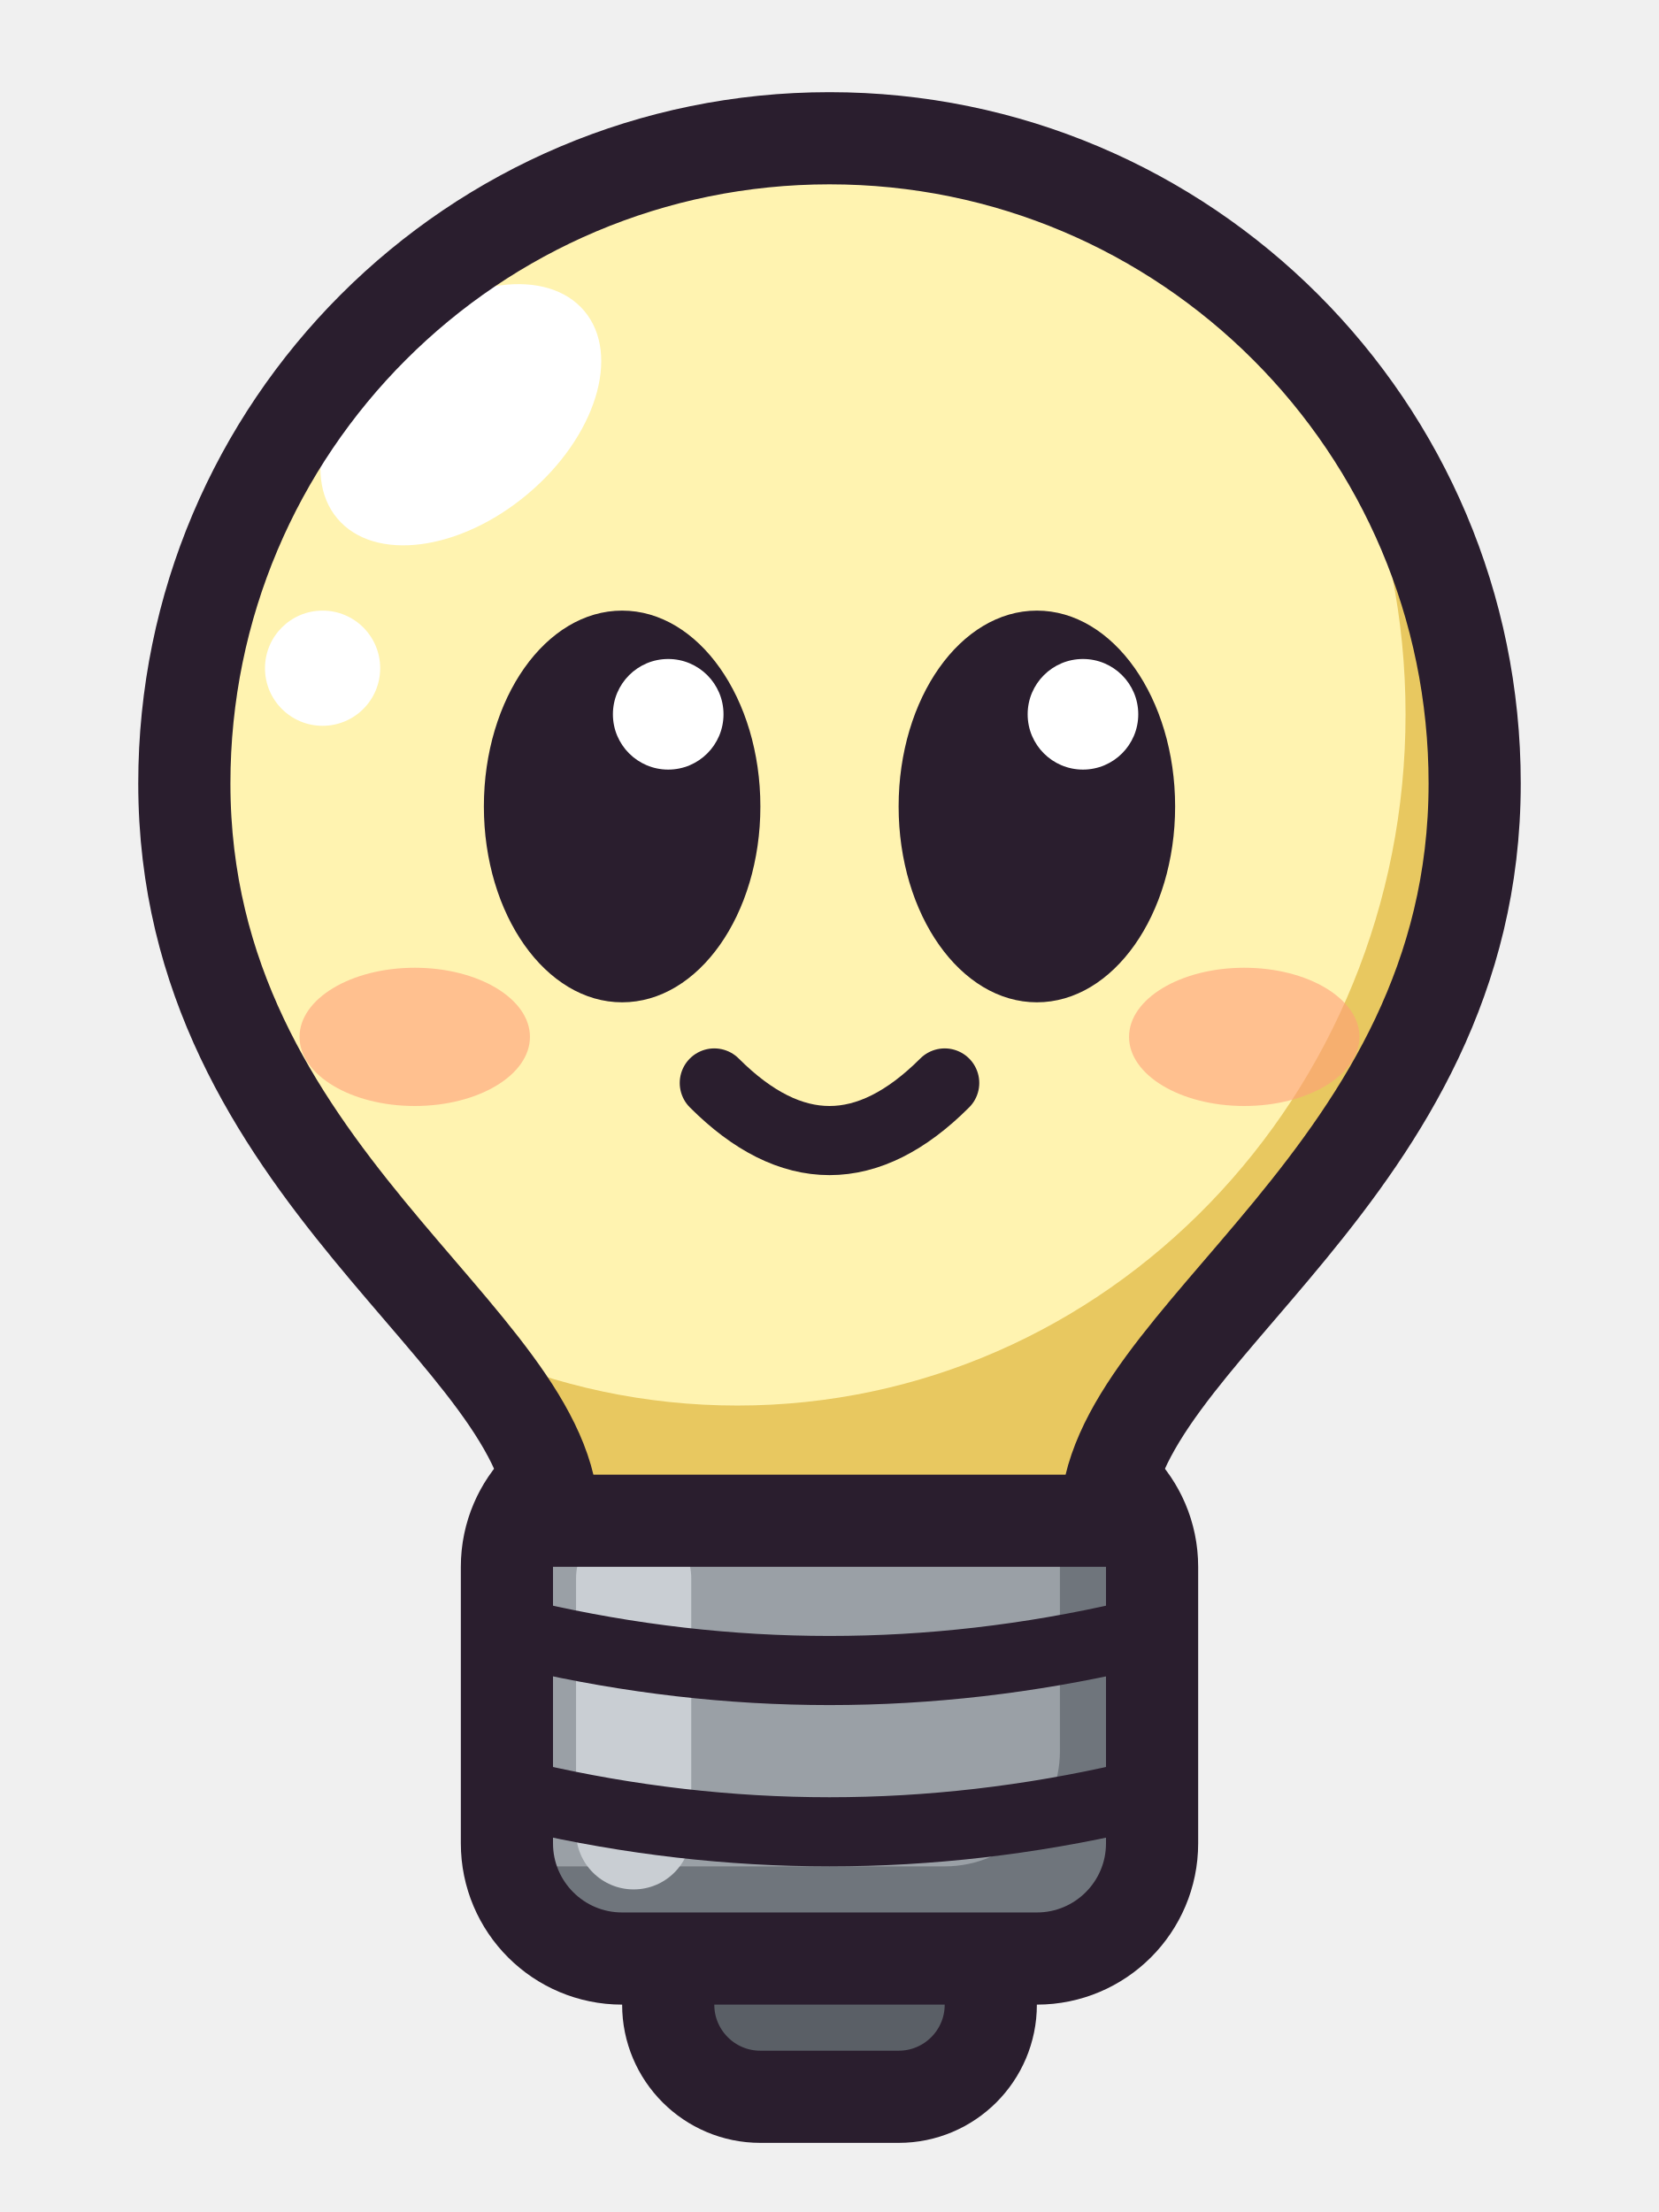
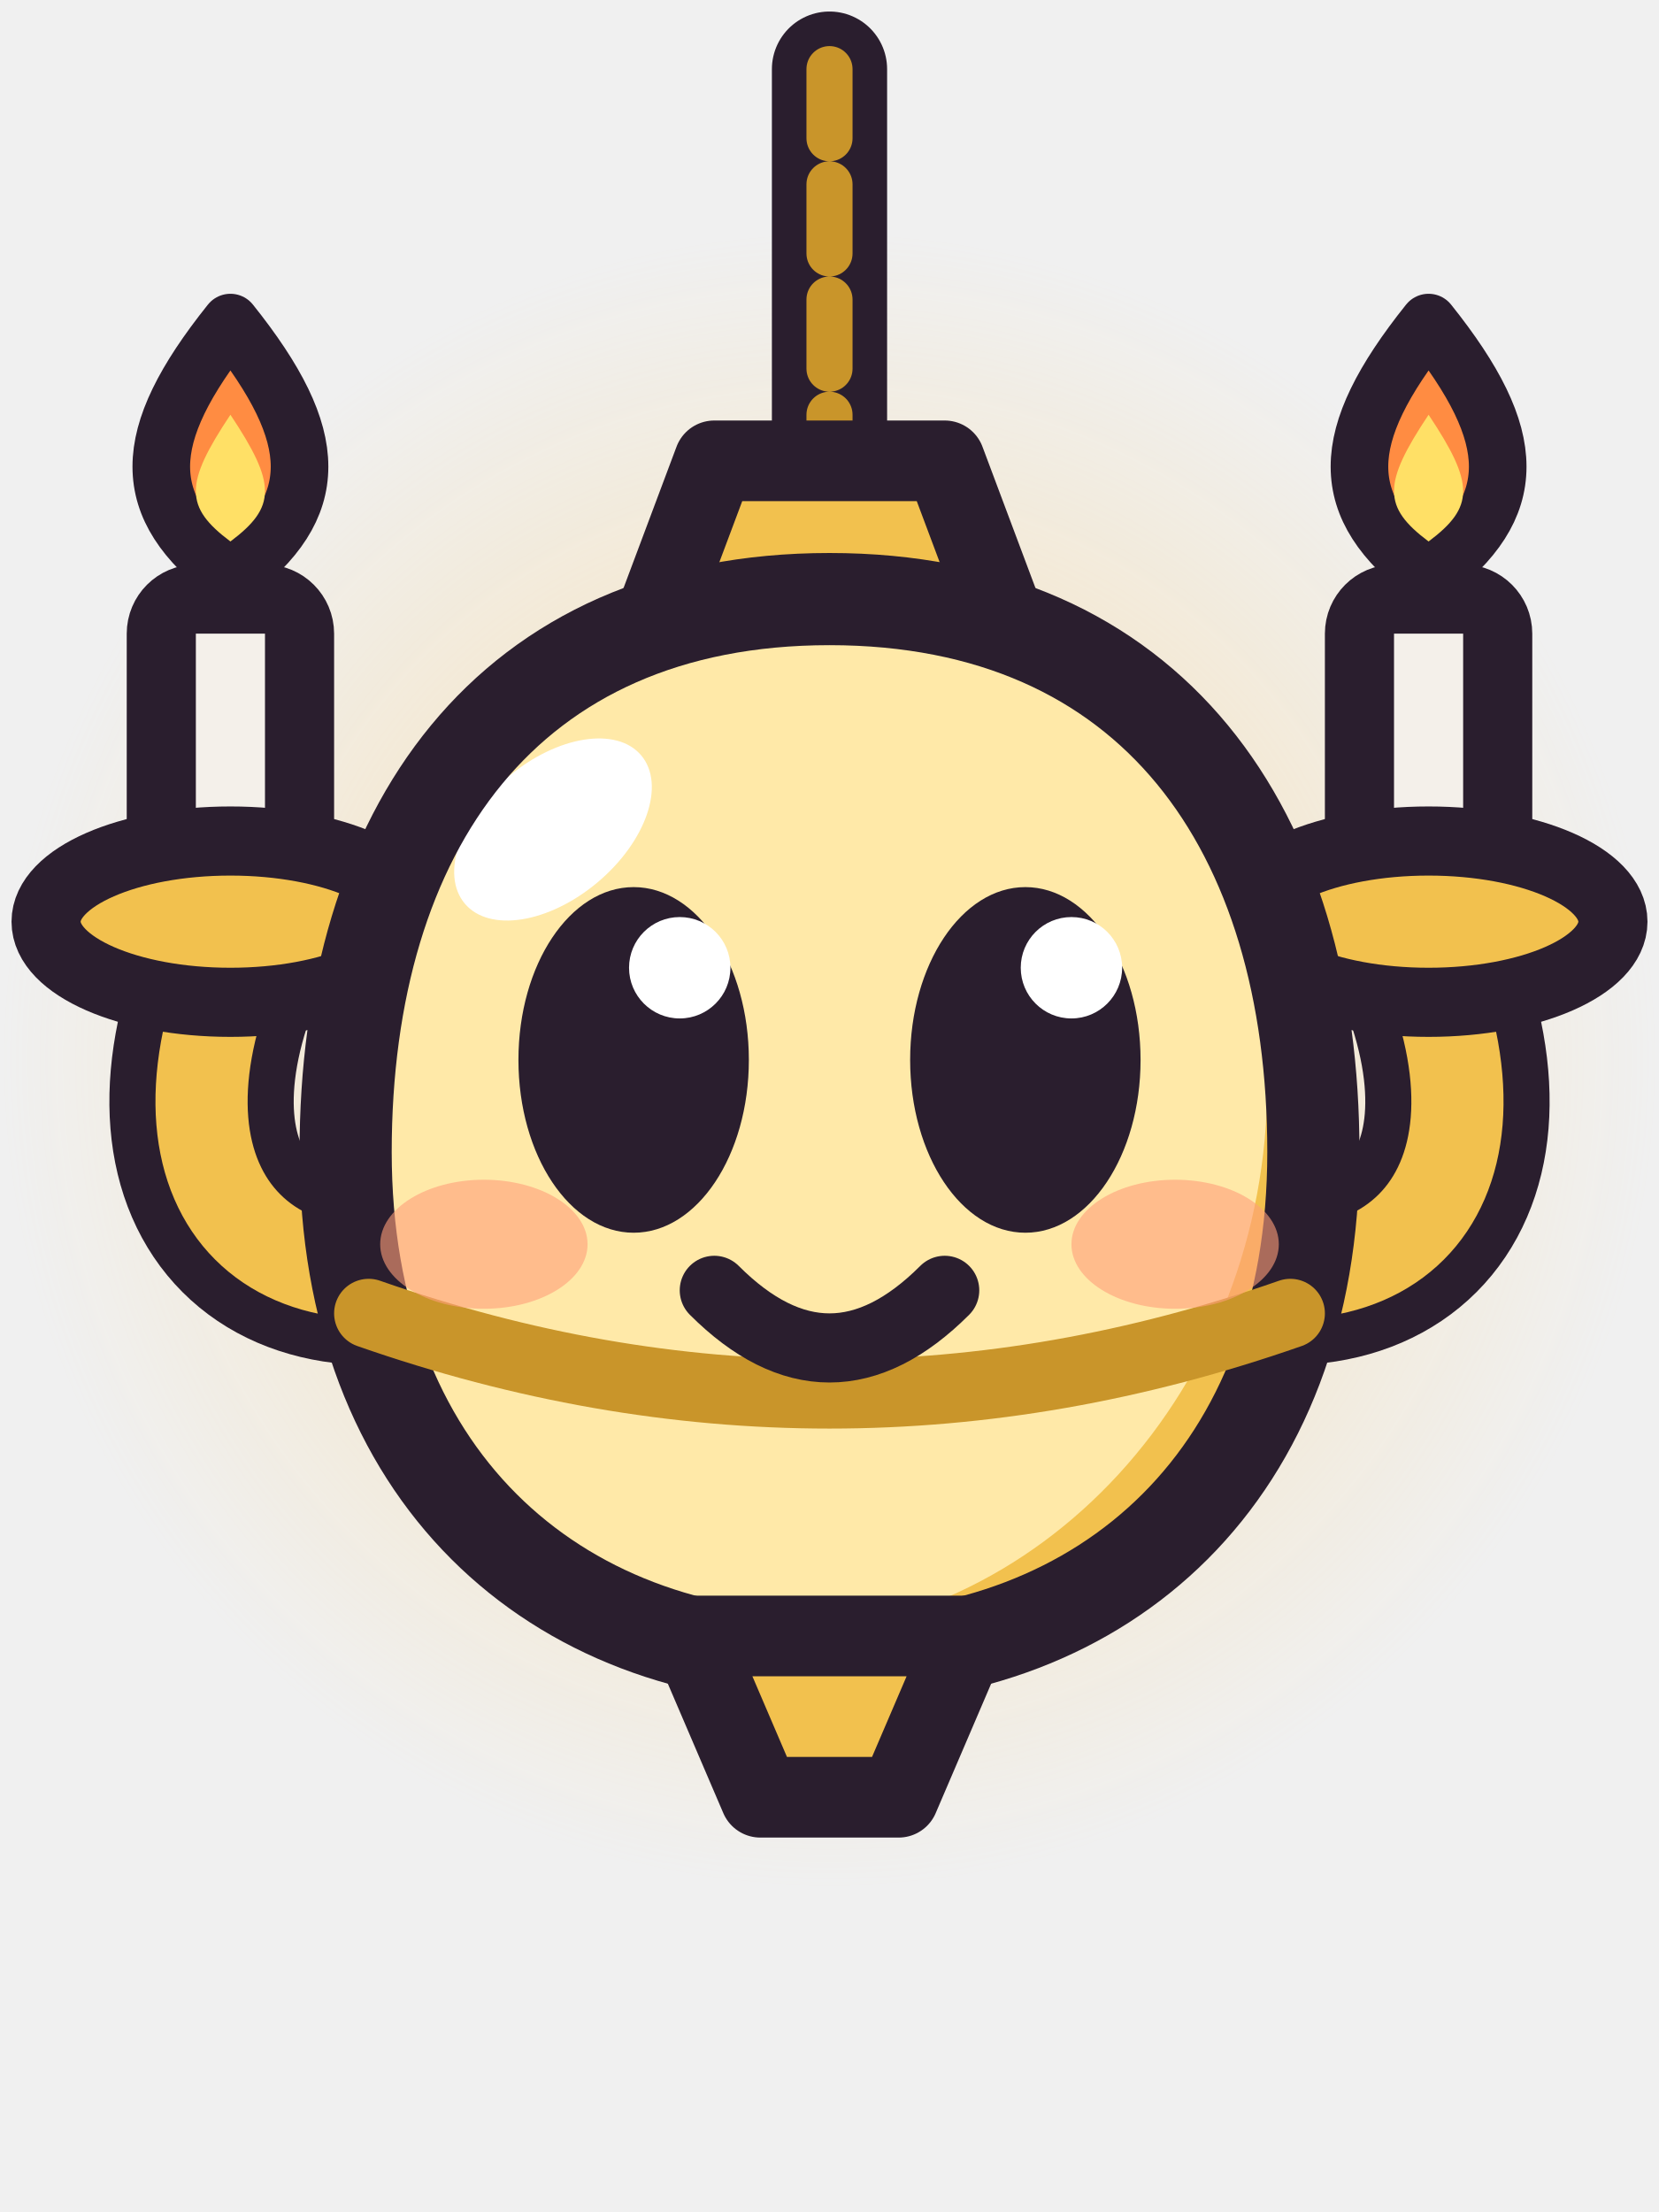
<svg xmlns="http://www.w3.org/2000/svg" width="72" height="96" viewBox="0 0 72 96">
  <defs>
-     <path id="glass" d="M24,66 C24,58 8,51 8,34 A28,28 0 0 1 64,34 C64,51 48,58 48,66 Z" />
-     <clipPath id="glass-clip">
-       <use href="#glass" />
-     </clipPath>
-     <rect id="base" x="22" y="63" width="28" height="22" rx="5" />
-     <clipPath id="base-clip">
-       <use href="#base" />
+     <radialGradient id="glow">
+       <stop offset="0" stop-color="#FFD27A" stop-opacity="0.55" />
+       <stop offset="1" stop-color="#FFD27A" stop-opacity="0" />
+     </radialGradient>
+   </defs>
+   <circle cx="36" cy="46" r="36" fill="url(#glow)" />
+   <path d="M36,3 L36,22" stroke="#2A1E2E" stroke-width="5" stroke-linecap="round" />
+   <path d="M36,3 L36,22" stroke="#C9952A" stroke-width="2" stroke-dasharray="3 2" stroke-linecap="round" />
+   <path d="M22,54 C12,58 6,52 10,42 M50,54 C60,58 66,52 62,42" fill="none" stroke="#2A1E2E" stroke-width="8" stroke-linecap="round" />
+   <path d="M22,54 C12,58 6,52 10,42 M50,54 C60,58 66,52 62,42" fill="none" stroke="#F2C14E" stroke-width="4" stroke-linecap="round" />
+   <rect x="7" y="26" width="6" height="12" rx="1.5" fill="#F4F0EA" stroke="#2A1E2E" stroke-width="3" stroke-linejoin="round" />
+   <path d="M10,14 C14,19 14,22 10,25 C6,22 6,19 10,14 Z" fill="#FF8C42" stroke="#2A1E2E" stroke-width="2.5" stroke-linejoin="round" />
+   <path d="M10,18 C12,21 12,22 10,23.5 C8,22 8,21 10,18 Z" fill="#FFE066" />
+   <ellipse cx="10" cy="40" rx="8" ry="3.5" fill="#F2C14E" stroke="#2A1E2E" stroke-width="3" />
+   <rect x="59" y="26" width="6" height="12" rx="1.5" fill="#F4F0EA" stroke="#2A1E2E" stroke-width="3" stroke-linejoin="round" />
+   <path d="M62,14 C66,19 66,22 62,25 C58,22 58,19 62,14 Z" fill="#FF8C42" stroke="#2A1E2E" stroke-width="2.5" stroke-linejoin="round" />
+   <path d="M62,18 C64,21 64,22 62,23.5 C60,22 60,21 62,18 Z" fill="#FFE066" />
+   <ellipse cx="62" cy="40" rx="8" ry="3.5" fill="#F2C14E" stroke="#2A1E2E" stroke-width="3" />
+   <path d="M28,28 L44,28 L41,20 L31,20 Z" fill="#F2C14E" stroke="#2A1E2E" stroke-width="3.5" stroke-linejoin="round" />
+   <defs>
+     <path id="globe" d="M36,26 C50,26 57,36 57,50 C57,64 48,72 36,72 C24,72 15,64 15,50 C15,36 22,26 36,26 Z" />
+     <clipPath id="globe-clip">
+       <use href="#globe" />
    </clipPath>
  </defs>
-   <rect x="29" y="82" width="14" height="9" rx="4" fill="#5A5F66" stroke="#2A1E2E" stroke-width="4" stroke-linejoin="round" />
-   <use href="#base" fill="#6F757C" />
-   <rect x="18" y="59" width="28" height="22" rx="5" fill="#9AA0A6" clip-path="url(#base-clip)" />
-   <rect x="25" y="66" width="5" height="16" rx="2.5" fill="#C9CED3" />
-   <g stroke="#2A1E2E" stroke-width="3" stroke-linecap="round" fill="none">
-     <path d="M23,71 Q36,74 49,71" />
-     <path d="M23,78 Q36,81 49,78" />
-   </g>
-   <use href="#base" fill="none" stroke="#2A1E2E" stroke-width="4" stroke-linejoin="round" />
-   <use href="#glass" fill="#E8C860" />
-   <ellipse cx="32" cy="31" rx="29" ry="30" fill="#FFF3B0" clip-path="url(#glass-clip)" />
-   <ellipse cx="20" cy="18" rx="7" ry="4.5" fill="#FFFFFF" transform="rotate(-40 20 18)" />
-   <circle cx="14" cy="29" r="2.5" fill="#FFFFFF" />
-   <use href="#glass" fill="none" stroke="#2A1E2E" stroke-width="4" stroke-linejoin="round" />
-   <ellipse cx="18" cy="45" rx="5" ry="3" fill="#FF9E7A" opacity="0.6" />
-   <ellipse cx="54" cy="45" rx="5" ry="3" fill="#FF9E7A" opacity="0.6" />
-   <ellipse cx="27" cy="35" rx="6" ry="8.5" fill="#2A1E2E" />
-   <ellipse cx="45" cy="35" rx="6" ry="8.5" fill="#2A1E2E" />
-   <circle cx="29" cy="31" r="2.4" fill="#FFFFFF" />
-   <circle cx="47" cy="31" r="2.4" fill="#FFFFFF" />
-   <path d="M31,47 Q36,52 41,47" fill="none" stroke="#2A1E2E" stroke-width="3" stroke-linecap="round" />
+   <use href="#globe" fill="#F2C14E" />
+   <ellipse cx="33" cy="47" rx="22" ry="24" fill="#FFE9A8" clip-path="url(#globe-clip)" />
+   <ellipse cx="24" cy="36" rx="5" ry="3" fill="#FFFFFF" transform="rotate(-40 24 36)" />
+   <use href="#globe" fill="none" stroke="#2A1E2E" stroke-width="4" stroke-linejoin="round" />
+   <path d="M16,57 Q36,64 56,57" fill="none" stroke="#C9952A" stroke-width="3" stroke-linecap="round" />
+   <path d="M30,71 L42,71 L39,78 L33,78 Z" fill="#F2C14E" stroke="#2A1E2E" stroke-width="3.5" stroke-linejoin="round" />
+   <ellipse cx="21" cy="54" rx="4.5" ry="2.8" fill="#FF9E7A" opacity="0.6" />
+   <ellipse cx="51" cy="54" rx="4.5" ry="2.8" fill="#FF9E7A" opacity="0.6" />
+   <ellipse cx="27.5" cy="46" rx="5" ry="7.5" fill="#2A1E2E" />
+   <ellipse cx="44.5" cy="46" rx="5" ry="7.5" fill="#2A1E2E" />
+   <circle cx="29.5" cy="42" r="2.2" fill="#FFFFFF" />
+   <circle cx="46.5" cy="42" r="2.2" fill="#FFFFFF" />
+   <path d="M31,56 Q36,61 41,56" fill="none" stroke="#2A1E2E" stroke-width="3" stroke-linecap="round" />
</svg>
